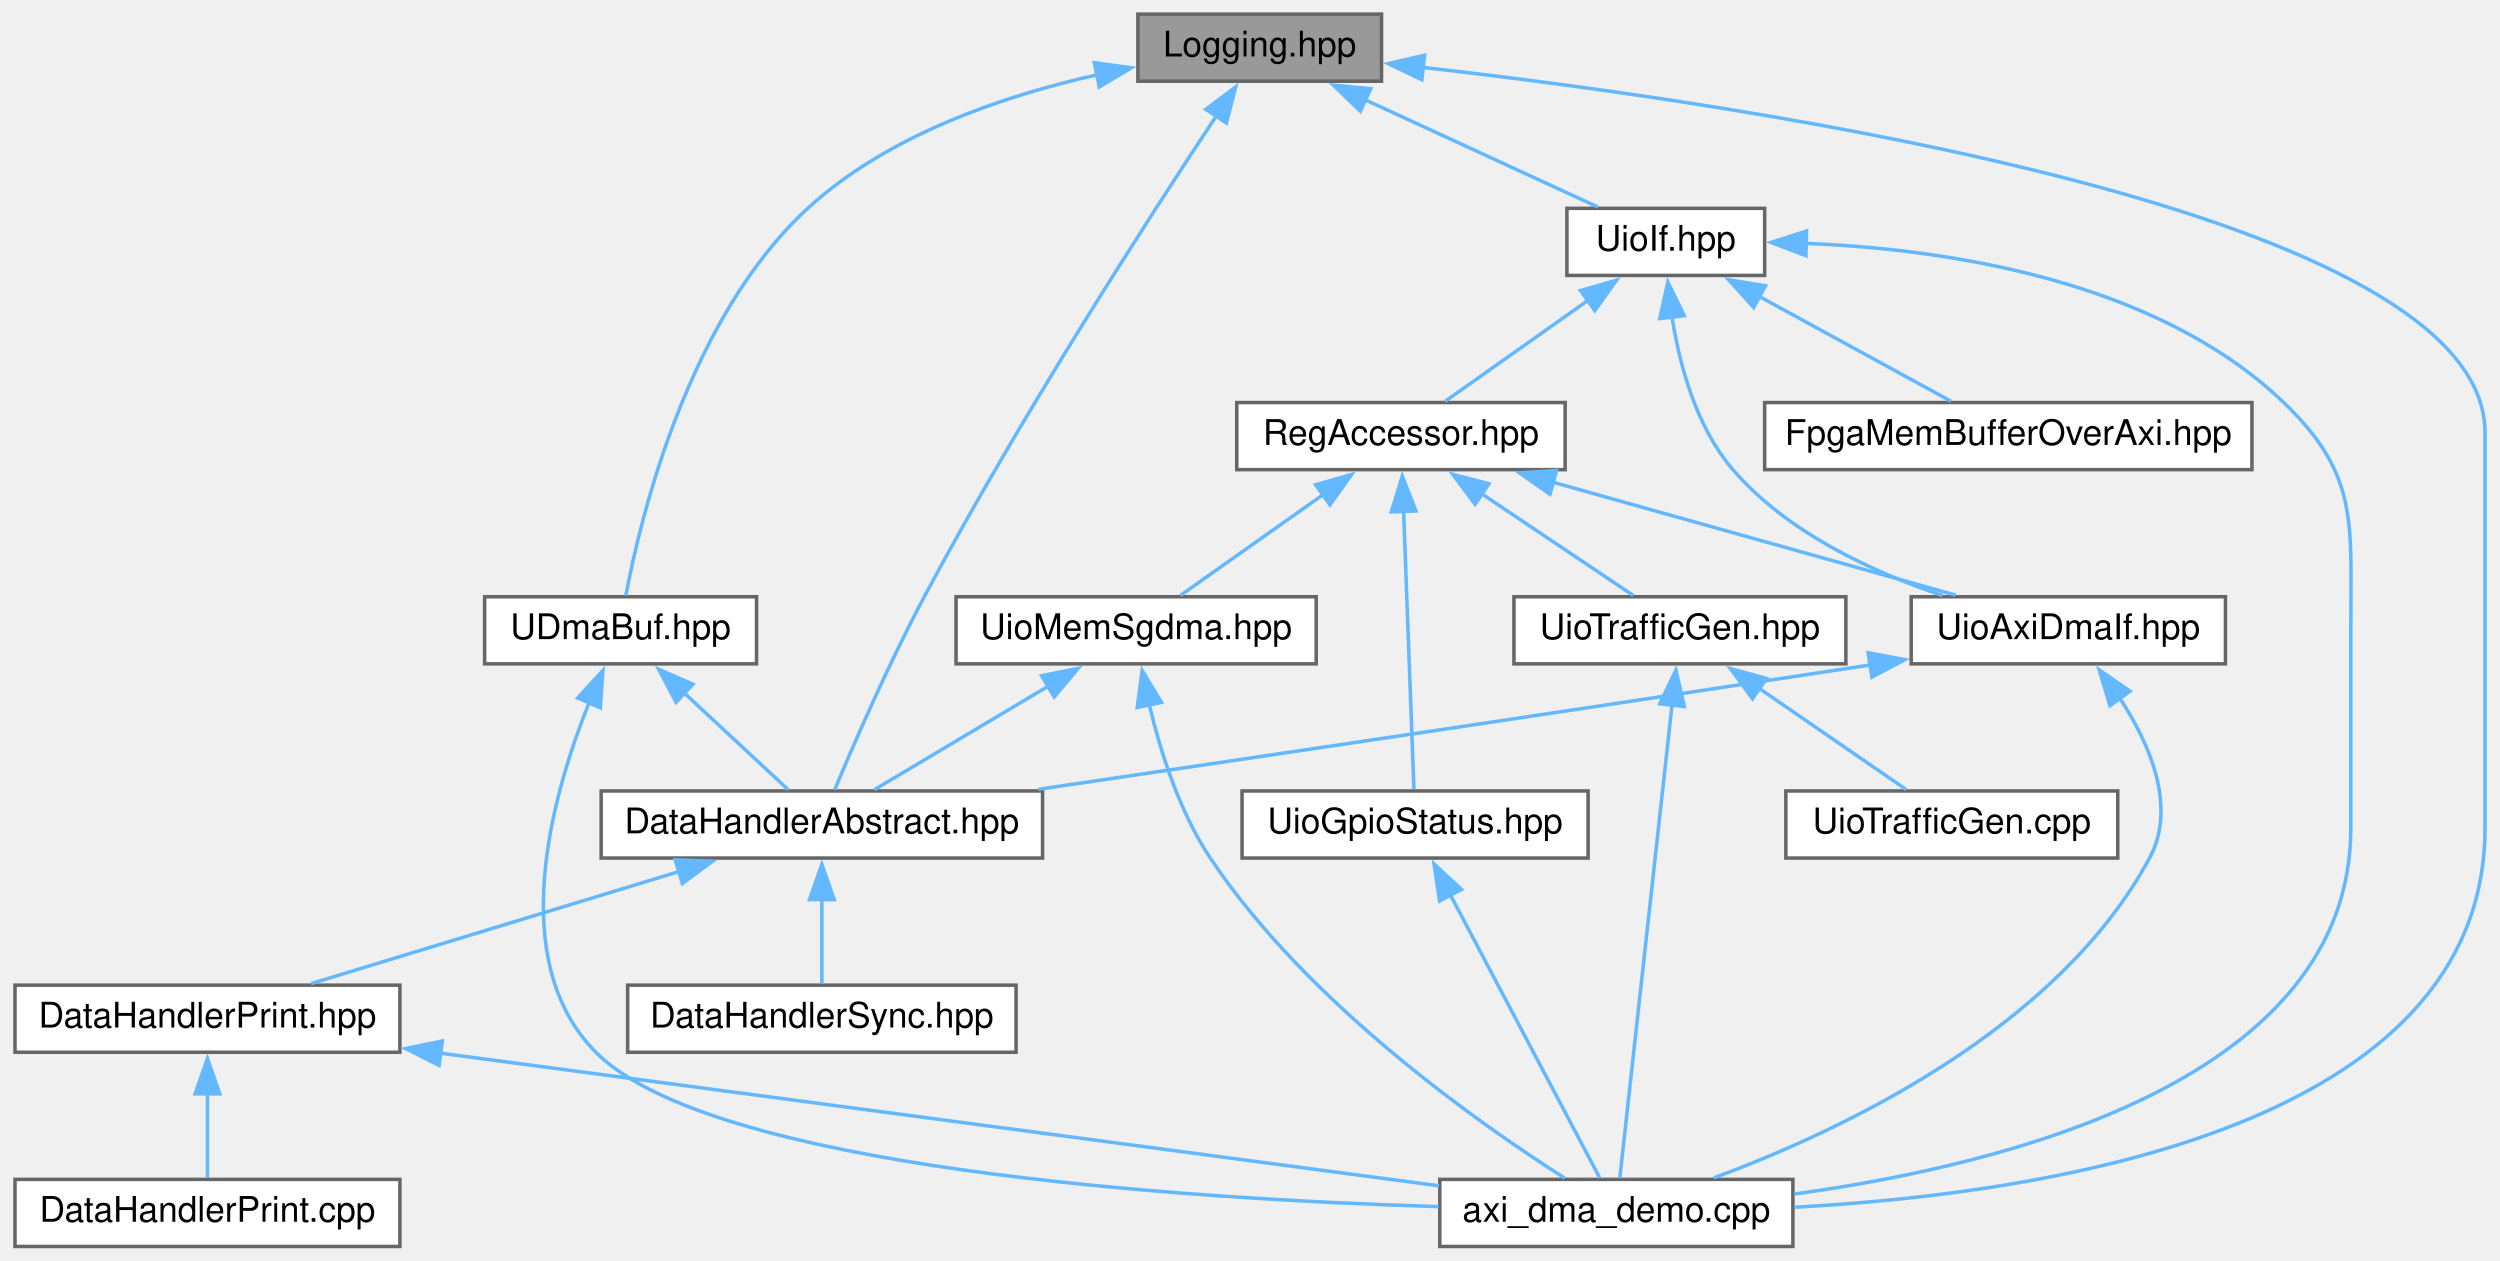
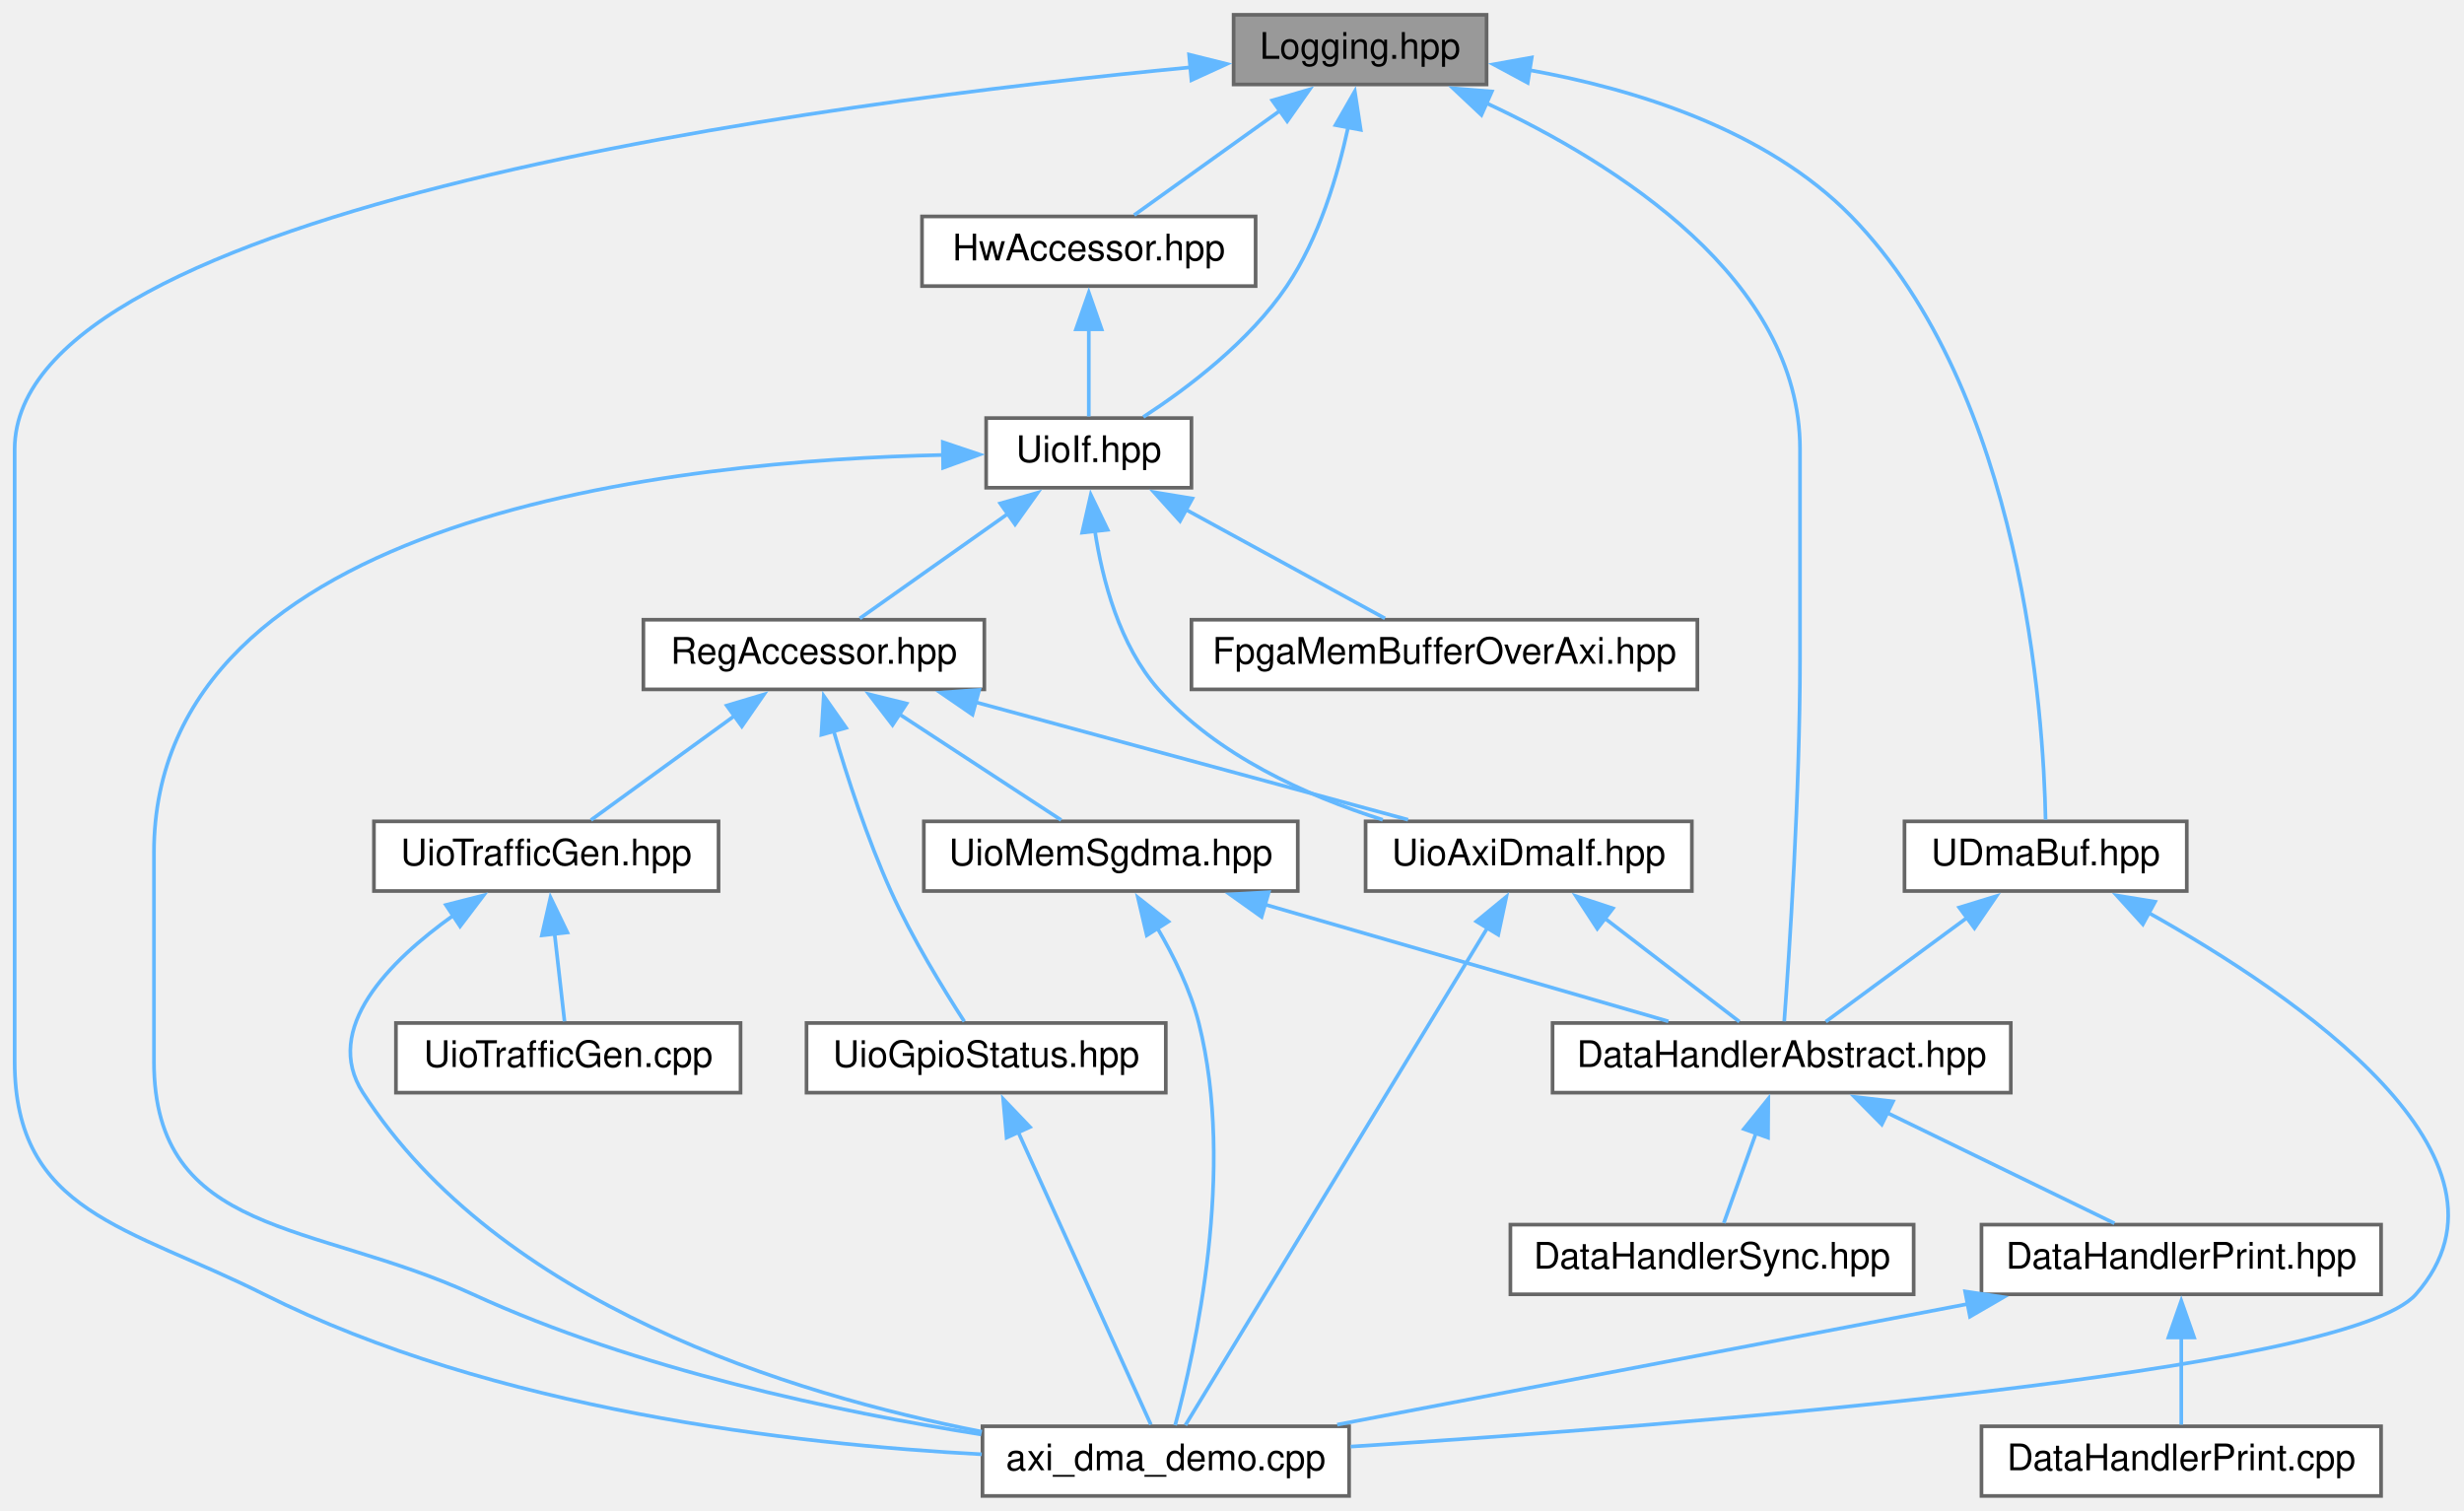
- <svg xmlns="http://www.w3.org/2000/svg" xmlns:xlink="http://www.w3.org/1999/xlink" width="708pt" height="357pt" viewBox="0.00 0.00 707.50 357.00">
-   <g id="graph0" class="graph" transform="scale(1 1) rotate(0) translate(4 353)">
+ <svg xmlns="http://www.w3.org/2000/svg" xmlns:xlink="http://www.w3.org/1999/xlink" width="672pt" height="412pt" viewBox="0.00 0.00 672.12 412.00">
+   <g id="graph0" class="graph" transform="scale(1 1) rotate(0) translate(4 408)">
    <g id="node1" class="node">
      <g id="a_node1">
        <a xlink:title=" ">
-           <polygon fill="#999999" stroke="#666666" points="387,-349 318,-349 318,-330 387,-330 387,-349" />
-           <text text-anchor="middle" x="352.5" y="-337" font-family="Helvetica,sans-Serif" font-size="10.00">Logging.hpp</text>
+           <polygon fill="#999999" stroke="#666666" points="401.5,-404 332.5,-404 332.5,-385 401.5,-385 401.5,-404" />
+           <text text-anchor="middle" x="367" y="-392" font-family="Helvetica,sans-Serif" font-size="10.00">Logging.hpp</text>
        </a>
      </g>
    </g>
    <g id="node2" class="node">
      <g id="a_node2">
        <a xlink:href="_data_handler_abstract_8hpp.html" target="_top" xlink:title=" ">
-           <polygon fill="white" stroke="#666666" points="291,-129 166,-129 166,-110 291,-110 291,-129" />
-           <text text-anchor="middle" x="228.5" y="-117" font-family="Helvetica,sans-Serif" font-size="10.00">DataHandlerAbstract.hpp</text>
+           <polygon fill="white" stroke="#666666" points="544.5,-129 419.5,-129 419.5,-110 544.5,-110 544.5,-129" />
+           <text text-anchor="middle" x="482" y="-117" font-family="Helvetica,sans-Serif" font-size="10.00">DataHandlerAbstract.hpp</text>
        </a>
      </g>
    </g>
    <g id="edge1" class="edge">
-       <path fill="none" stroke="#63b8ff" d="M340.24,-320.22C321.37,-291.74 284.56,-234.75 257.5,-184 247.35,-164.96 237.29,-141.7 232.11,-129.29" />
-       <polygon fill="#63b8ff" stroke="#63b8ff" points="337.24,-322.03 345.7,-328.41 343.06,-318.15 337.24,-322.03" />
+       <path fill="none" stroke="#63b8ff" d="M401.46,-379.91C436.91,-363.39 487,-331.86 487,-285.5 487,-285.5 487,-285.5 487,-228.5 487,-191.71 484.07,-147.95 482.7,-129.45" />
+       <polygon fill="#63b8ff" stroke="#63b8ff" points="400.1,-376.68 392.38,-383.94 402.94,-383.08 400.1,-376.68" />
    </g>
    <g id="node5" class="node">
      <g id="a_node5">
        <a xlink:href="axi__dma__demo_8cpp.html" target="_top" xlink:title=" ">
-           <polygon fill="white" stroke="#666666" points="503.5,-19 403.5,-19 403.5,0 503.5,0 503.5,-19" />
-           <text text-anchor="middle" x="453.5" y="-7" font-family="Helvetica,sans-Serif" font-size="10.00">axi_dma_demo.cpp</text>
-         </a>
-       </g>
-     </g>
-     <g id="edge25" class="edge">
-       <path fill="none" stroke="#63b8ff" d="M398.56,-333.92C492.94,-323.26 699.5,-292.81 699.5,-230.5 699.5,-230.5 699.5,-230.5 699.5,-118.5 699.5,-33.84 575.85,-14.94 503.88,-11.11" />
-       <polygon fill="#63b8ff" stroke="#63b8ff" points="398.42,-330.42 388.86,-334.99 399.19,-337.37 398.42,-330.42" />
+           <polygon fill="white" stroke="#666666" points="364,-19 264,-19 264,0 364,0 364,-19" />
+           <text text-anchor="middle" x="314" y="-7" font-family="Helvetica,sans-Serif" font-size="10.00">axi_dma_demo.cpp</text>
+         </a>
+       </g>
+     </g>
+     <g id="edge27" class="edge">
+       <path fill="none" stroke="#63b8ff" d="M320.75,-389.67C222.11,-380.23 0,-351.64 0,-285.5 0,-285.5 0,-285.5 0,-118.5 0,-77.15 31.04,-73.55 68,-55 130.65,-23.56 212.16,-14.08 263.8,-11.36" />
+       <polygon fill="#63b8ff" stroke="#63b8ff" points="320.35,-393.15 330.64,-390.59 321,-386.18 320.35,-393.15" />
    </g>
    <g id="node7" class="node">
      <g id="a_node7">
-         <a xlink:href="_u_dma_buf_8hpp.html" target="_top" xlink:title=" ">
-           <polygon fill="white" stroke="#666666" points="210,-184 133,-184 133,-165 210,-165 210,-184" />
-           <text text-anchor="middle" x="171.5" y="-172" font-family="Helvetica,sans-Serif" font-size="10.00">UDmaBuf.hpp</text>
+         <a xlink:href="_hw_accessor_8hpp.html" target="_top" xlink:title=" ">
+           <polygon fill="white" stroke="#666666" points="338.5,-349 247.5,-349 247.5,-330 338.5,-330 338.5,-349" />
+           <text text-anchor="middle" x="293" y="-337" font-family="Helvetica,sans-Serif" font-size="10.00">HwAccessor.hpp</text>
        </a>
      </g>
    </g>
    <g id="edge6" class="edge">
-       <path fill="none" stroke="#63b8ff" d="M306.61,-331.85C279.88,-325.89 247.1,-314.74 224.5,-294 190.62,-262.92 177.08,-206.12 172.98,-184.33" />
-       <polygon fill="#63b8ff" stroke="#63b8ff" points="305.67,-335.23 316.16,-333.8 307.06,-328.37 305.67,-335.23" />
+       <path fill="none" stroke="#63b8ff" d="M345.24,-377.92C332.25,-368.61 316.22,-357.13 305.37,-349.36" />
+       <polygon fill="#63b8ff" stroke="#63b8ff" points="343.05,-380.65 353.22,-383.63 347.12,-374.96 343.05,-380.65" />
    </g>
    <g id="node8" class="node">
      <g id="a_node8">
        <a xlink:href="_uio_if_8hpp.html" target="_top" xlink:title=" ">
-           <polygon fill="white" stroke="#666666" points="495.5,-294 439.5,-294 439.5,-275 495.5,-275 495.5,-294" />
-           <text text-anchor="middle" x="467.5" y="-282" font-family="Helvetica,sans-Serif" font-size="10.00">UioIf.hpp</text>
-         </a>
-       </g>
-     </g>
-     <g id="edge9" class="edge">
-       <path fill="none" stroke="#63b8ff" d="M382.23,-324.8C403.05,-315.2 430.26,-302.66 448.28,-294.36" />
-       <polygon fill="#63b8ff" stroke="#63b8ff" points="381,-321.51 373.38,-328.88 383.93,-327.87 381,-321.51" />
+           <polygon fill="white" stroke="#666666" points="321,-294 265,-294 265,-275 321,-275 321,-294" />
+           <text text-anchor="middle" x="293" y="-282" font-family="Helvetica,sans-Serif" font-size="10.00">UioIf.hpp</text>
+         </a>
+       </g>
+     </g>
+     <g id="edge26" class="edge">
+       <path fill="none" stroke="#63b8ff" d="M363.76,-373.43C360.91,-360.24 355.82,-343.07 347,-330 336.81,-314.89 320.02,-302.21 307.87,-294.3" />
+       <polygon fill="#63b8ff" stroke="#63b8ff" points="360.29,-373.92 365.56,-383.11 367.17,-372.63 360.29,-373.92" />
+     </g>
+     <g id="node16" class="node">
+       <g id="a_node16">
+         <a xlink:href="_u_dma_buf_8hpp.html" target="_top" xlink:title=" ">
+           <polygon fill="white" stroke="#666666" points="592.5,-184 515.5,-184 515.5,-165 592.5,-165 592.5,-184" />
+           <text text-anchor="middle" x="554" y="-172" font-family="Helvetica,sans-Serif" font-size="10.00">UDmaBuf.hpp</text>
+         </a>
+       </g>
+     </g>
+     <g id="edge23" class="edge">
+       <path fill="none" stroke="#63b8ff" d="M412.97,-388.95C441.85,-383.77 477.87,-372.69 501,-349 547.86,-300.99 553.43,-212.76 553.98,-184.48" />
+       <polygon fill="#63b8ff" stroke="#63b8ff" points="412.72,-385.45 403.39,-390.48 413.82,-392.36 412.72,-385.45" />
    </g>
    <g id="node3" class="node">
      <g id="a_node3">
        <a xlink:href="_data_handler_print_8hpp.html" target="_top" xlink:title=" ">
-           <polygon fill="white" stroke="#666666" points="109,-74 0,-74 0,-55 109,-55 109,-74" />
-           <text text-anchor="middle" x="54.5" y="-62" font-family="Helvetica,sans-Serif" font-size="10.00">DataHandlerPrint.hpp</text>
+           <polygon fill="white" stroke="#666666" points="645.5,-74 536.5,-74 536.5,-55 645.5,-55 645.5,-74" />
+           <text text-anchor="middle" x="591" y="-62" font-family="Helvetica,sans-Serif" font-size="10.00">DataHandlerPrint.hpp</text>
        </a>
      </g>
    </g>
    <g id="edge2" class="edge">
-       <path fill="none" stroke="#63b8ff" d="M188.24,-106.24C156.35,-96.52 112.53,-83.18 83.87,-74.45" />
-       <polygon fill="#63b8ff" stroke="#63b8ff" points="186.95,-109.5 197.54,-109.07 188.99,-102.81 186.95,-109.5" />
+       <path fill="none" stroke="#63b8ff" d="M510.72,-104.53C530.38,-94.97 555.86,-82.59 572.78,-74.36" />
+       <polygon fill="#63b8ff" stroke="#63b8ff" points="509.31,-101.33 501.85,-108.85 512.38,-107.62 509.31,-101.33" />
    </g>
    <g id="node6" class="node">
      <g id="a_node6">
        <a xlink:href="_data_handler_sync_8hpp.html" target="_top" xlink:title=" ">
-           <polygon fill="white" stroke="#666666" points="283.5,-74 173.5,-74 173.5,-55 283.5,-55 283.5,-74" />
-           <text text-anchor="middle" x="228.5" y="-62" font-family="Helvetica,sans-Serif" font-size="10.00">DataHandlerSync.hpp</text>
+           <polygon fill="white" stroke="#666666" points="518,-74 408,-74 408,-55 518,-55 518,-74" />
+           <text text-anchor="middle" x="463" y="-62" font-family="Helvetica,sans-Serif" font-size="10.00">DataHandlerSync.hpp</text>
        </a>
      </g>
    </g>
    <g id="edge5" class="edge">
-       <path fill="none" stroke="#63b8ff" d="M228.5,-98.35C228.5,-90.1 228.5,-80.97 228.5,-74.44" />
-       <polygon fill="#63b8ff" stroke="#63b8ff" points="225,-98.23 228.5,-108.23 232,-98.23 225,-98.23" />
+       <path fill="none" stroke="#63b8ff" d="M474.98,-98.93C471.97,-90.53 468.6,-81.13 466.21,-74.44" />
+       <polygon fill="#63b8ff" stroke="#63b8ff" points="471.68,-100.09 478.35,-108.32 478.27,-97.73 471.68,-100.09" />
    </g>
    <g id="node4" class="node">
      <g id="a_node4">
        <a xlink:href="_data_handler_print_8cpp.html" target="_top" xlink:title=" ">
-           <polygon fill="white" stroke="#666666" points="109,-19 0,-19 0,0 109,0 109,-19" />
-           <text text-anchor="middle" x="54.5" y="-7" font-family="Helvetica,sans-Serif" font-size="10.00">DataHandlerPrint.cpp</text>
+           <polygon fill="white" stroke="#666666" points="645.5,-19 536.5,-19 536.5,0 645.5,0 645.5,-19" />
+           <text text-anchor="middle" x="591" y="-7" font-family="Helvetica,sans-Serif" font-size="10.00">DataHandlerPrint.cpp</text>
        </a>
      </g>
    </g>
    <g id="edge3" class="edge">
-       <path fill="none" stroke="#63b8ff" d="M54.5,-43.35C54.5,-35.1 54.5,-25.97 54.5,-19.44" />
-       <polygon fill="#63b8ff" stroke="#63b8ff" points="51,-43.23 54.5,-53.23 58,-43.23 51,-43.23" />
+       <path fill="none" stroke="#63b8ff" d="M591,-43.35C591,-35.1 591,-25.97 591,-19.44" />
+       <polygon fill="#63b8ff" stroke="#63b8ff" points="587.5,-43.23 591,-53.23 594.5,-43.23 587.5,-43.23" />
    </g>
    <g id="edge4" class="edge">
-       <path fill="none" stroke="#63b8ff" d="M120.47,-54.74C199.93,-44.18 331.63,-26.69 403.29,-17.17" />
-       <polygon fill="#63b8ff" stroke="#63b8ff" points="120.1,-51.26 110.64,-56.04 121.02,-58.2 120.1,-51.26" />
+       <path fill="none" stroke="#63b8ff" d="M532.81,-52.37C481.66,-42.58 408.17,-28.52 360.76,-19.45" />
+       <polygon fill="#63b8ff" stroke="#63b8ff" points="532.04,-55.78 542.52,-54.22 533.36,-48.91 532.04,-55.78" />
    </g>
    <g id="edge7" class="edge">
-       <path fill="none" stroke="#63b8ff" d="M189.45,-156.81C199.23,-147.72 210.94,-136.82 218.97,-129.36" />
-       <polygon fill="#63b8ff" stroke="#63b8ff" points="187.22,-154.11 182.28,-163.48 191.98,-159.23 187.22,-154.11" />
-     </g>
-     <g id="edge8" class="edge">
-       <path fill="none" stroke="#63b8ff" d="M162.56,-153.97C151.98,-127.58 138.83,-80.89 164.5,-55 197.03,-22.2 329.38,-13.54 403.17,-11.28" />
-       <polygon fill="#63b8ff" stroke="#63b8ff" points="159.33,-155.32 166.49,-163.12 165.76,-152.55 159.33,-155.32" />
-     </g>
-     <g id="edge24" class="edge">
-       <path fill="none" stroke="#63b8ff" d="M507.05,-284.09C546.43,-282.5 606.13,-273.88 642.5,-239 663.76,-218.61 661.5,-204.96 661.5,-175.5 661.5,-175.5 661.5,-175.5 661.5,-118.5 661.5,-47.7 565.41,-23.25 503.85,-14.85" />
-       <polygon fill="#63b8ff" stroke="#63b8ff" points="507.19,-280.59 497.28,-284.34 507.37,-287.58 507.19,-280.59" />
+       <path fill="none" stroke="#63b8ff" d="M293,-318.35C293,-310.1 293,-300.97 293,-294.44" />
+       <polygon fill="#63b8ff" stroke="#63b8ff" points="289.5,-318.23 293,-328.23 296.5,-318.23 289.5,-318.23" />
+     </g>
+     <g id="edge22" class="edge">
+       <path fill="none" stroke="#63b8ff" d="M253.49,-283.94C181.88,-282.45 38,-267.95 38,-175.5 38,-175.5 38,-175.5 38,-118.5 38,-70.63 81.5,-74.99 125,-55 169.56,-34.51 224.53,-22.94 263.67,-16.77" />
+       <polygon fill="#63b8ff" stroke="#63b8ff" points="253.18,-287.44 263.22,-284.06 253.27,-280.44 253.18,-287.44" />
    </g>
    <g id="node9" class="node">
      <g id="a_node9">
        <a xlink:href="_fpga_mem_buffer_over_axi_8hpp.html" target="_top" xlink:title=" ">
-           <polygon fill="white" stroke="#666666" points="633.5,-239 495.5,-239 495.5,-220 633.5,-220 633.5,-239" />
-           <text text-anchor="middle" x="564.5" y="-227" font-family="Helvetica,sans-Serif" font-size="10.00">FpgaMemBufferOverAxi.hpp</text>
-         </a>
-       </g>
-     </g>
-     <g id="edge10" class="edge">
-       <path fill="none" stroke="#63b8ff" d="M494.04,-269C511.39,-259.52 533.51,-247.43 548.29,-239.36" />
-       <polygon fill="#63b8ff" stroke="#63b8ff" points="492.38,-265.92 485.28,-273.78 495.74,-272.06 492.38,-265.92" />
+           <polygon fill="white" stroke="#666666" points="459,-239 321,-239 321,-220 459,-220 459,-239" />
+           <text text-anchor="middle" x="390" y="-227" font-family="Helvetica,sans-Serif" font-size="10.00">FpgaMemBufferOverAxi.hpp</text>
+         </a>
+       </g>
+     </g>
+     <g id="edge8" class="edge">
+       <path fill="none" stroke="#63b8ff" d="M319.54,-269C336.89,-259.52 359.01,-247.43 373.79,-239.36" />
+       <polygon fill="#63b8ff" stroke="#63b8ff" points="317.88,-265.92 310.78,-273.78 321.24,-272.06 317.88,-265.92" />
    </g>
    <g id="node10" class="node">
      <g id="a_node10">
        <a xlink:href="_reg_accessor_8hpp.html" target="_top" xlink:title=" ">
-           <polygon fill="white" stroke="#666666" points="439,-239 346,-239 346,-220 439,-220 439,-239" />
-           <text text-anchor="middle" x="392.5" y="-227" font-family="Helvetica,sans-Serif" font-size="10.00">RegAccessor.hpp</text>
-         </a>
-       </g>
-     </g>
-     <g id="edge11" class="edge">
-       <path fill="none" stroke="#63b8ff" d="M445.45,-267.92C432.28,-258.61 416.03,-247.13 405.03,-239.36" />
-       <polygon fill="#63b8ff" stroke="#63b8ff" points="443.35,-270.72 453.54,-273.64 447.39,-265.01 443.35,-270.72" />
+           <polygon fill="white" stroke="#666666" points="264.5,-239 171.5,-239 171.5,-220 264.5,-220 264.5,-239" />
+           <text text-anchor="middle" x="218" y="-227" font-family="Helvetica,sans-Serif" font-size="10.00">RegAccessor.hpp</text>
+         </a>
+       </g>
+     </g>
+     <g id="edge9" class="edge">
+       <path fill="none" stroke="#63b8ff" d="M270.95,-267.92C257.78,-258.61 241.53,-247.13 230.53,-239.36" />
+       <polygon fill="#63b8ff" stroke="#63b8ff" points="268.85,-270.72 279.04,-273.64 272.89,-265.01 268.85,-270.72" />
    </g>
    <g id="node11" class="node">
      <g id="a_node11">
        <a xlink:href="_uio_axi_dma_if_8hpp.html" target="_top" xlink:title=" ">
-           <polygon fill="white" stroke="#666666" points="626,-184 537,-184 537,-165 626,-165 626,-184" />
-           <text text-anchor="middle" x="581.5" y="-172" font-family="Helvetica,sans-Serif" font-size="10.00">UioAxiDmaIf.hpp</text>
-         </a>
-       </g>
-     </g>
-     <g id="edge23" class="edge">
-       <path fill="none" stroke="#63b8ff" d="M469.22,-263.52C471.33,-249.88 476.03,-232.14 486.5,-220 501.85,-202.21 525.85,-191.05 545.89,-184.35" />
-       <polygon fill="#63b8ff" stroke="#63b8ff" points="465.78,-262.78 468.09,-273.12 472.73,-263.6 465.78,-262.78" />
-     </g>
-     <g id="edge12" class="edge">
-       <path fill="none" stroke="#63b8ff" d="M435.32,-216.49C470.04,-206.76 518.2,-193.25 549.6,-184.45" />
-       <polygon fill="#63b8ff" stroke="#63b8ff" points="434.7,-213.03 426.02,-219.1 436.59,-219.77 434.7,-213.03" />
+           <polygon fill="white" stroke="#666666" points="457.5,-184 368.5,-184 368.5,-165 457.5,-165 457.5,-184" />
+           <text text-anchor="middle" x="413" y="-172" font-family="Helvetica,sans-Serif" font-size="10.00">UioAxiDmaIf.hpp</text>
+         </a>
+       </g>
+     </g>
+     <g id="edge21" class="edge">
+       <path fill="none" stroke="#63b8ff" d="M294.63,-263.45C296.7,-249.77 301.39,-232.02 312,-220 327.85,-202.04 352.3,-191.01 373.18,-184.43" />
+       <polygon fill="#63b8ff" stroke="#63b8ff" points="291.19,-262.75 293.54,-273.08 298.14,-263.54 291.19,-262.75" />
+     </g>
+     <g id="edge10" class="edge">
+       <path fill="none" stroke="#63b8ff" d="M262.18,-216.49C298,-206.76 347.69,-193.25 380.08,-184.45" />
+       <polygon fill="#63b8ff" stroke="#63b8ff" points="261.27,-213.11 252.54,-219.11 263.11,-219.87 261.27,-213.11" />
    </g>
    <g id="node12" class="node">
      <g id="a_node12">
        <a xlink:href="_uio_gpio_status_8hpp.html" target="_top" xlink:title=" ">
-           <polygon fill="white" stroke="#666666" points="445.5,-129 347.5,-129 347.5,-110 445.5,-110 445.5,-129" />
-           <text text-anchor="middle" x="396.5" y="-117" font-family="Helvetica,sans-Serif" font-size="10.00">UioGpioStatus.hpp</text>
-         </a>
-       </g>
-     </g>
-     <g id="edge15" class="edge">
-       <path fill="none" stroke="#63b8ff" d="M393.25,-208.24C394.12,-184.63 395.53,-146.65 396.17,-129.46" />
-       <polygon fill="#63b8ff" stroke="#63b8ff" points="389.76,-208.03 392.88,-218.15 396.75,-208.29 389.76,-208.03" />
+           <polygon fill="white" stroke="#666666" points="314,-129 216,-129 216,-110 314,-110 314,-129" />
+           <text text-anchor="middle" x="265" y="-117" font-family="Helvetica,sans-Serif" font-size="10.00">UioGpioStatus.hpp</text>
+         </a>
+       </g>
+     </g>
+     <g id="edge13" class="edge">
+       <path fill="none" stroke="#63b8ff" d="M223.33,-208.9C227.07,-196.14 232.56,-179.28 239,-165 244.82,-152.11 253.36,-138.18 259.04,-129.41" />
+       <polygon fill="#63b8ff" stroke="#63b8ff" points="220.05,-207.62 220.7,-218.2 226.79,-209.52 220.05,-207.62" />
    </g>
    <g id="node13" class="node">
      <g id="a_node13">
        <a xlink:href="_uio_mem_sgdma_8hpp.html" target="_top" xlink:title=" ">
-           <polygon fill="white" stroke="#666666" points="368.5,-184 266.5,-184 266.5,-165 368.5,-165 368.5,-184" />
-           <text text-anchor="middle" x="317.5" y="-172" font-family="Helvetica,sans-Serif" font-size="10.00">UioMemSgdma.hpp</text>
-         </a>
-       </g>
-     </g>
-     <g id="edge17" class="edge">
-       <path fill="none" stroke="#63b8ff" d="M370.45,-212.92C357.28,-203.61 341.03,-192.13 330.03,-184.36" />
-       <polygon fill="#63b8ff" stroke="#63b8ff" points="368.35,-215.72 378.54,-218.64 372.39,-210.01 368.35,-215.72" />
+           <polygon fill="white" stroke="#666666" points="350,-184 248,-184 248,-165 350,-165 350,-184" />
+           <text text-anchor="middle" x="299" y="-172" font-family="Helvetica,sans-Serif" font-size="10.00">UioMemSgdma.hpp</text>
+         </a>
+       </g>
+     </g>
+     <g id="edge15" class="edge">
+       <path fill="none" stroke="#63b8ff" d="M240.99,-213.46C255.35,-204.06 273.35,-192.28 285.46,-184.36" />
+       <polygon fill="#63b8ff" stroke="#63b8ff" points="239.46,-210.28 233.01,-218.68 243.29,-216.13 239.46,-210.28" />
    </g>
    <g id="node14" class="node">
      <g id="a_node14">
        <a xlink:href="_uio_traffic_gen_8hpp.html" target="_top" xlink:title=" ">
-           <polygon fill="white" stroke="#666666" points="518.5,-184 424.5,-184 424.5,-165 518.5,-165 518.5,-184" />
-           <text text-anchor="middle" x="471.5" y="-172" font-family="Helvetica,sans-Serif" font-size="10.00">UioTrafficGen.hpp</text>
-         </a>
-       </g>
+           <polygon fill="white" stroke="#666666" points="192,-184 98,-184 98,-165 192,-165 192,-184" />
+           <text text-anchor="middle" x="145" y="-172" font-family="Helvetica,sans-Serif" font-size="10.00">UioTrafficGen.hpp</text>
+         </a>
+       </g>
+     </g>
+     <g id="edge18" class="edge">
+       <path fill="none" stroke="#63b8ff" d="M196.53,-212.92C183.72,-203.61 167.9,-192.13 157.2,-184.36" />
+       <polygon fill="#63b8ff" stroke="#63b8ff" points="194.24,-215.58 204.39,-218.62 198.36,-209.91 194.24,-215.58" />
+     </g>
+     <g id="edge11" class="edge">
+       <path fill="none" stroke="#63b8ff" d="M433.65,-157.64C445.7,-148.39 460.45,-137.05 470.47,-129.36" />
+       <polygon fill="#63b8ff" stroke="#63b8ff" points="431.7,-154.72 425.91,-163.59 435.97,-160.27 431.7,-154.72" />
+     </g>
+     <g id="edge12" class="edge">
+       <path fill="none" stroke="#63b8ff" d="M401.93,-155.28C380.7,-120.32 334.96,-45.01 319.35,-19.31" />
+       <polygon fill="#63b8ff" stroke="#63b8ff" points="398.71,-156.71 406.89,-163.44 404.69,-153.08 398.71,-156.71" />
+     </g>
+     <g id="edge14" class="edge">
+       <path fill="none" stroke="#63b8ff" d="M273.75,-99.22C284.42,-75.69 302.03,-36.89 309.93,-19.46" />
+       <polygon fill="#63b8ff" stroke="#63b8ff" points="270.58,-97.73 269.64,-108.28 276.95,-100.62 270.58,-97.73" />
+     </g>
+     <g id="edge16" class="edge">
+       <path fill="none" stroke="#63b8ff" d="M340.9,-161.36C374.48,-151.64 420.84,-138.21 451.11,-129.45" />
+       <polygon fill="#63b8ff" stroke="#63b8ff" points="340.13,-157.94 331.5,-164.09 342.08,-164.67 340.13,-157.94" />
+     </g>
+     <g id="edge17" class="edge">
+       <path fill="none" stroke="#63b8ff" d="M311.71,-154.87C316.21,-147.21 320.72,-138.02 323,-129 333.1,-88.99 321.93,-39.17 316.55,-19.29" />
+       <polygon fill="#63b8ff" stroke="#63b8ff" points="308.81,-152.92 306.4,-163.23 314.72,-156.67 308.81,-152.92" />
    </g>
    <g id="edge20" class="edge">
-       <path fill="none" stroke="#63b8ff" d="M415.32,-213.19C429.26,-203.84 446.6,-192.21 458.3,-184.36" />
-       <polygon fill="#63b8ff" stroke="#63b8ff" points="413.51,-210.19 407.16,-218.67 417.41,-216 413.51,-210.19" />
-     </g>
-     <g id="edge13" class="edge">
-       <path fill="none" stroke="#63b8ff" d="M525.45,-164.7C437.54,-151.27 347.77,-137.99 289.8,-129.47" />
-       <polygon fill="#63b8ff" stroke="#63b8ff" points="524.8,-168.14 535.22,-166.19 525.86,-161.22 524.8,-168.14" />
-     </g>
-     <g id="edge14" class="edge">
-       <path fill="none" stroke="#63b8ff" d="M596.1,-155.23C604.63,-142.2 612.31,-124.5 604.5,-110 578.37,-61.49 517.1,-32.73 481.15,-19.44" />
-       <polygon fill="#63b8ff" stroke="#63b8ff" points="593.29,-153.15 590.25,-163.3 598.95,-157.26 593.29,-153.15" />
-     </g>
-     <g id="edge16" class="edge">
-       <path fill="none" stroke="#63b8ff" d="M406.51,-99.54C418.91,-76.04 439.53,-36.97 448.77,-19.46" />
-       <polygon fill="#63b8ff" stroke="#63b8ff" points="403.44,-97.85 401.87,-108.32 409.63,-101.11 403.44,-97.85" />
-     </g>
-     <g id="edge18" class="edge">
-       <path fill="none" stroke="#63b8ff" d="M292.7,-158.73C276.84,-149.29 256.81,-137.36 243.37,-129.36" />
-       <polygon fill="#63b8ff" stroke="#63b8ff" points="290.72,-161.63 301.1,-163.73 294.3,-155.61 290.72,-161.63" />
-     </g>
-     <g id="edge19" class="edge">
-       <path fill="none" stroke="#63b8ff" d="M321.21,-153.5C324.32,-140.34 329.71,-123.17 338.5,-110 365.9,-68.93 414.63,-34.77 438.91,-19.34" />
-       <polygon fill="#63b8ff" stroke="#63b8ff" points="317.81,-152.64 319.2,-163.15 324.67,-154.08 317.81,-152.64" />
-     </g>
-     <g id="edge22" class="edge">
-       <path fill="none" stroke="#63b8ff" d="M469.28,-153.44C465.34,-117.74 457.26,-44.57 454.47,-19.31" />
-       <polygon fill="#63b8ff" stroke="#63b8ff" points="465.79,-153.68 470.37,-163.23 472.75,-152.91 465.79,-153.68" />
+       <path fill="none" stroke="#63b8ff" d="M119.69,-158.37C102.14,-145.87 83.78,-127.42 95,-110 132.08,-52.42 211.53,-27.78 263.85,-17.51" />
+       <polygon fill="#63b8ff" stroke="#63b8ff" points="117.63,-161.2 127.9,-163.81 121.5,-155.37 117.63,-161.2" />
    </g>
    <g id="node15" class="node">
      <g id="a_node15">
        <a xlink:href="_uio_traffic_gen_8cpp.html" target="_top" xlink:title=" ">
-           <polygon fill="white" stroke="#666666" points="595.5,-129 501.5,-129 501.5,-110 595.5,-110 595.5,-129" />
-           <text text-anchor="middle" x="548.5" y="-117" font-family="Helvetica,sans-Serif" font-size="10.00">UioTrafficGen.cpp</text>
-         </a>
-       </g>
-     </g>
-     <g id="edge21" class="edge">
-       <path fill="none" stroke="#63b8ff" d="M493.75,-158.19C507.33,-148.84 524.23,-137.21 535.63,-129.36" />
-       <polygon fill="#63b8ff" stroke="#63b8ff" points="492.06,-155.1 485.81,-163.65 496.03,-160.86 492.06,-155.1" />
+           <polygon fill="white" stroke="#666666" points="198,-129 104,-129 104,-110 198,-110 198,-129" />
+           <text text-anchor="middle" x="151" y="-117" font-family="Helvetica,sans-Serif" font-size="10.00">UioTrafficGen.cpp</text>
+         </a>
+       </g>
+     </g>
+     <g id="edge19" class="edge">
+       <path fill="none" stroke="#63b8ff" d="M147.28,-153.35C148.22,-145.1 149.25,-135.97 149.99,-129.44" />
+       <polygon fill="#63b8ff" stroke="#63b8ff" points="143.81,-152.91 146.16,-163.24 150.76,-153.7 143.81,-152.91" />
+     </g>
+     <g id="edge24" class="edge">
+       <path fill="none" stroke="#63b8ff" d="M532.83,-157.92C520.19,-148.61 504.59,-137.13 494.03,-129.36" />
+       <polygon fill="#63b8ff" stroke="#63b8ff" points="530.44,-160.5 540.57,-163.61 534.59,-154.87 530.44,-160.5" />
+     </g>
+     <g id="edge25" class="edge">
+       <path fill="none" stroke="#63b8ff" d="M582.13,-159.04C622.23,-136.6 687.58,-92.11 655,-55 636.14,-33.52 454.68,-19.28 364.44,-13.46" />
+       <polygon fill="#63b8ff" stroke="#63b8ff" points="580.52,-155.93 573.4,-163.78 583.86,-162.08 580.52,-155.93" />
    </g>
  </g>
</svg>
